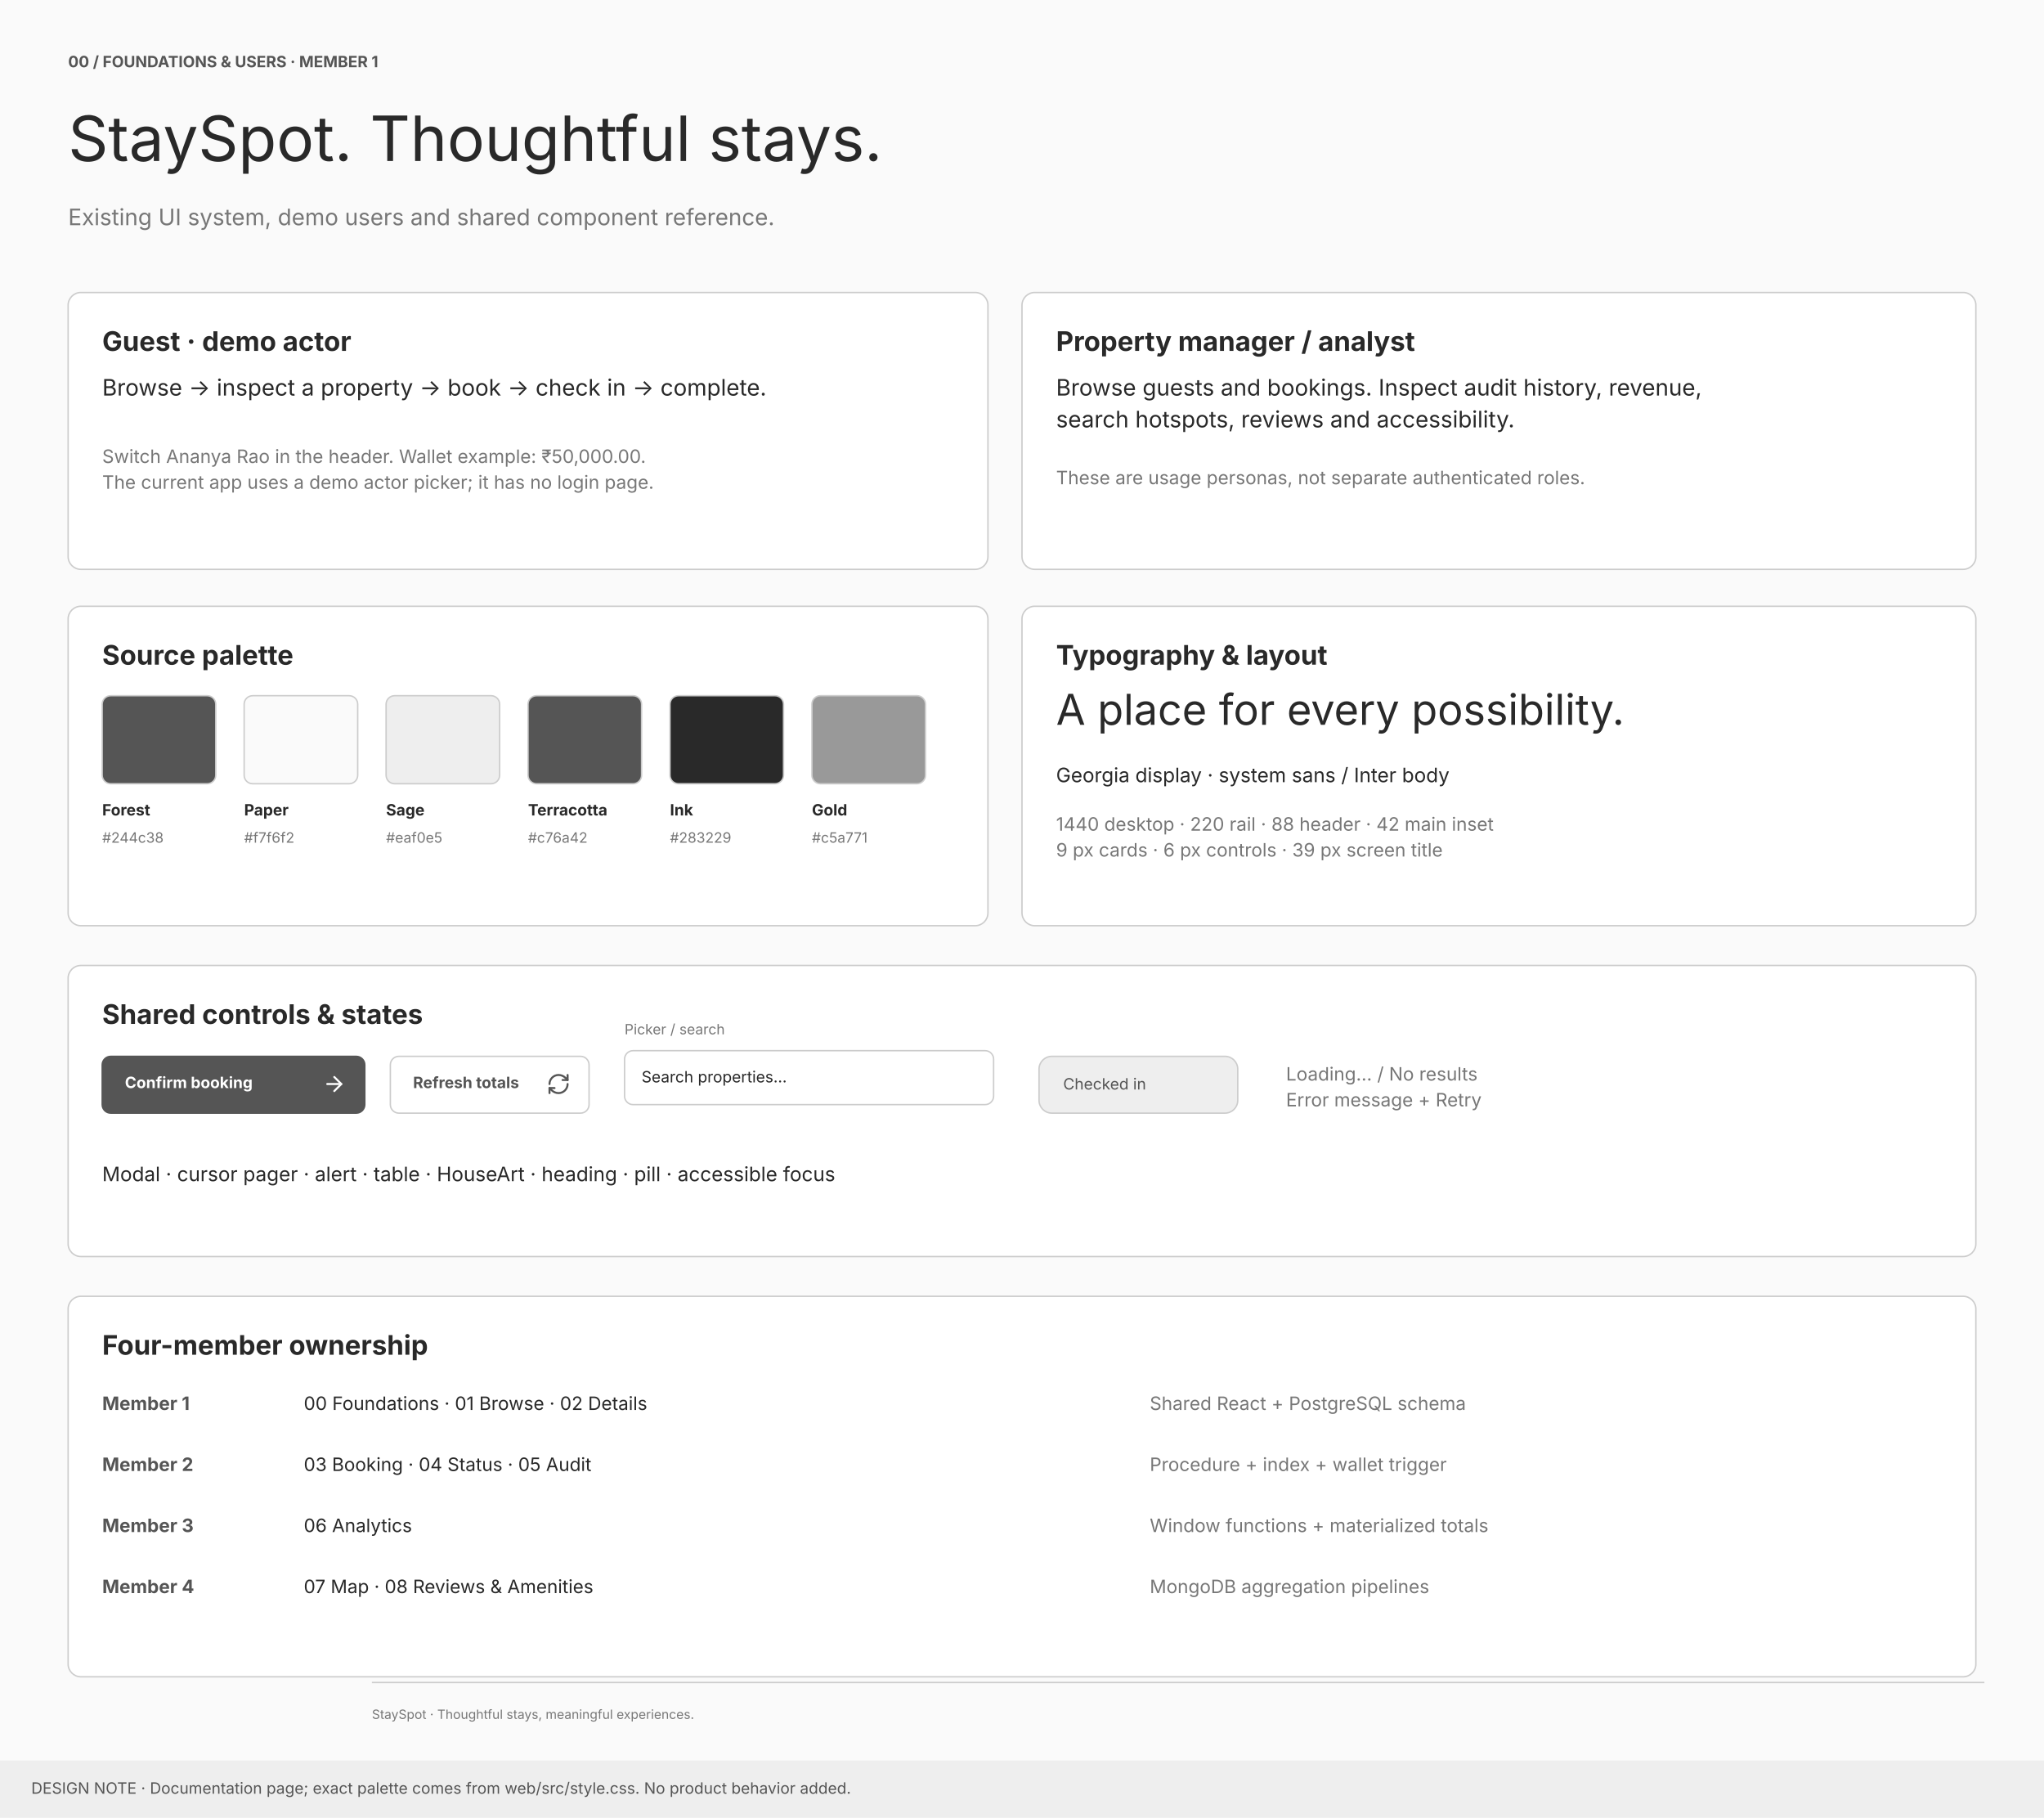
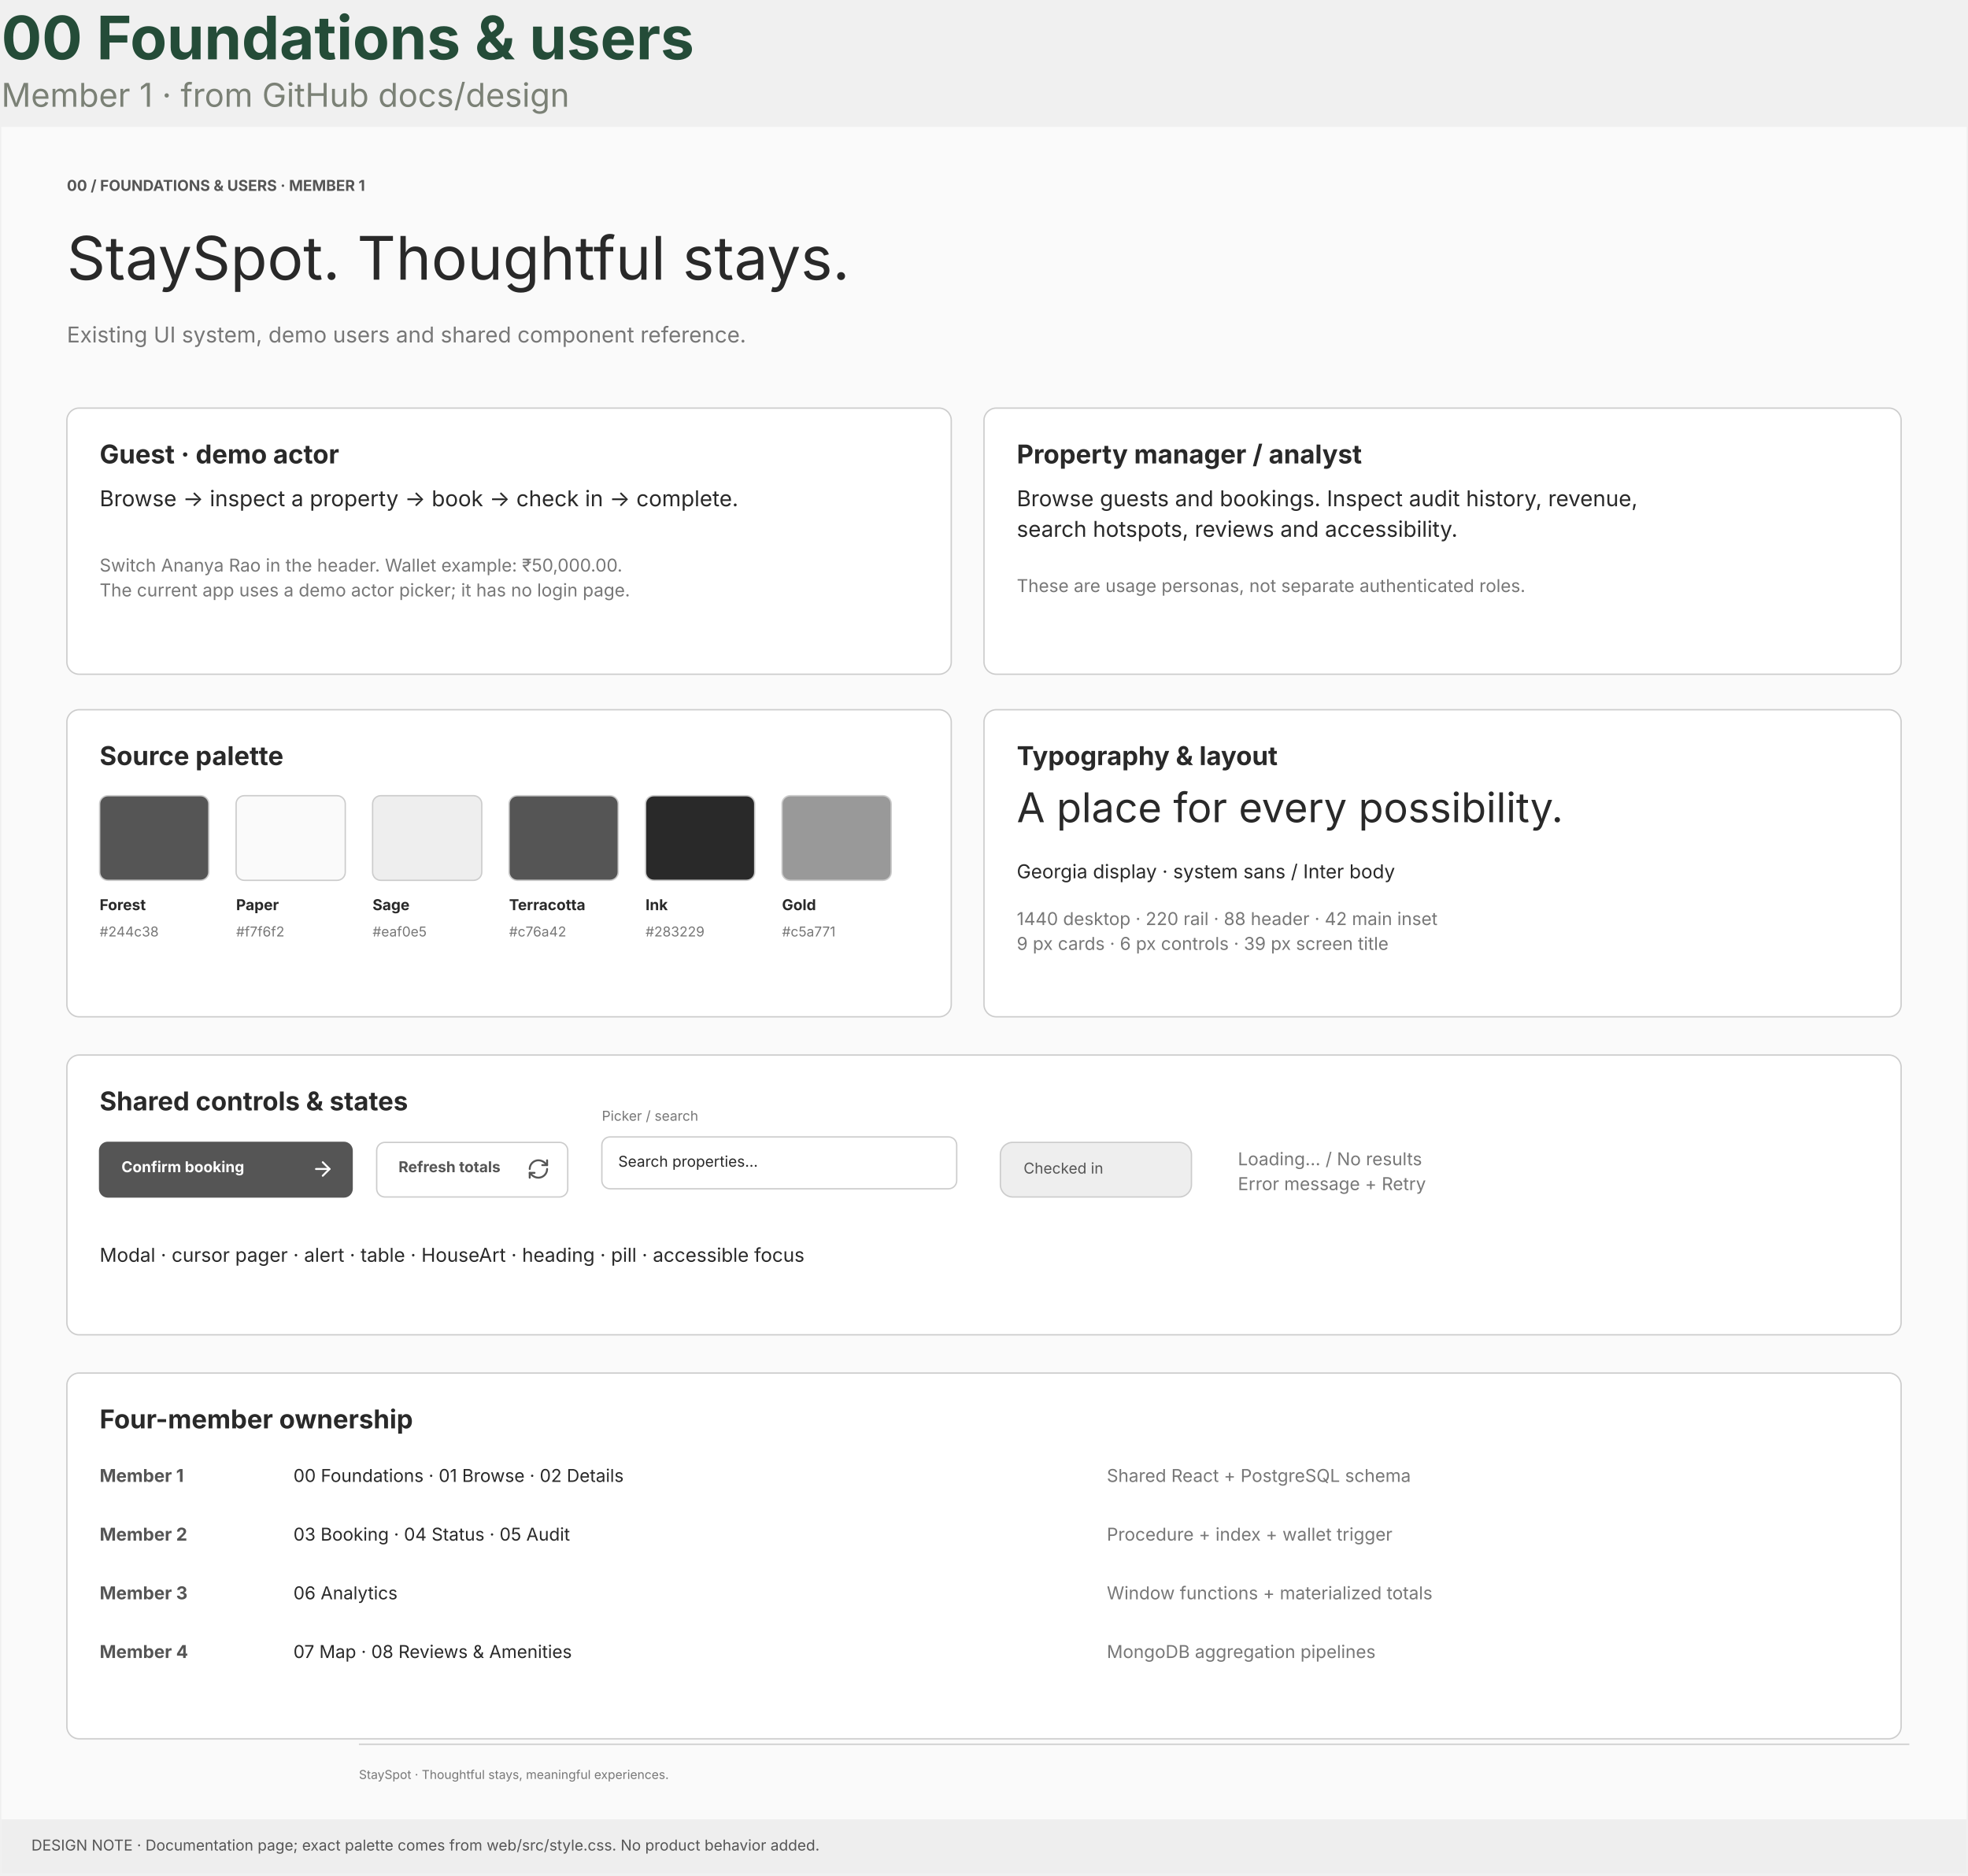
- <svg xmlns="http://www.w3.org/2000/svg" width="1440" height="1280" viewBox="0 0 1440 1280" role="img">
-   <g data-section="shell">
-     <rect x="0" y="0" width="1440" height="1280" rx="0" fill="#fafafa" stroke="transparent" opacity="1.0" />
-     <text x="48" y="47.35" font-family="Inter, -apple-system, BlinkMacSystemFont, Segoe UI, Arial, sans-serif" font-size="11" font-weight="700" fill="#555555">
-       <tspan x="48" dy="0">00 / FOUNDATIONS &amp; USERS · MEMBER 1</tspan>
+ <svg xmlns="http://www.w3.org/2000/svg" width="1442" height="1374" viewBox="-1 17 1442 1374" fill="none">
+   <g id="00 Foundations &amp; users Â· Member 1">
+     <text id="00 Foundations &amp; users" fill="#244C38" style="white-space: pre" xml:space="preserve" font-family="Inter" font-size="44" font-weight="bold" letter-spacing="0em">
+       <tspan x="0" y="60.5">00 Foundations &amp; users</tspan>
    </text>
-     <text x="48" y="113.4" font-family="Inter, -apple-system, BlinkMacSystemFont, Segoe UI, Arial, sans-serif" font-size="44" font-weight="400" fill="#292929">
-       <tspan x="48" dy="0">StaySpot. Thoughtful stays.</tspan>
+     <text id="Member 1 Â· from GitHub docs/design" fill="#7B8176" style="white-space: pre" xml:space="preserve" font-family="Inter" font-size="24" letter-spacing="0em">
+       <tspan x="0" y="95.227">Member 1 · from GitHub docs/design</tspan>
    </text>
-     <text x="48" y="158.6" font-family="Inter, -apple-system, BlinkMacSystemFont, Segoe UI, Arial, sans-serif" font-size="16" font-weight="400" fill="#777777">
-       <tspan x="48" dy="0">Existing UI system, demo users and shared component reference.</tspan>
-     </text>
+     <g id="Group">
+       <g id="Group_2">
+         <path id="Vector_2" d="M1440 110H0V1390H1440V110Z" fill="#FAFAFA" />
+         <text id="00 / FOUNDATIONS &amp; USERS Â· MEMBER 1" fill="#555555" style="white-space: pre" xml:space="preserve" font-family="Inter" font-size="11" font-weight="bold" letter-spacing="0em">
+           <tspan x="48" y="156.85">00 / FOUNDATIONS &amp; USERS · MEMBER 1</tspan>
+         </text>
+         <text id="StaySpot. Thoughtful stays." fill="#292929" style="white-space: pre" xml:space="preserve" font-family="Inter" font-size="44" letter-spacing="0em">
+           <tspan x="48" y="221.9">StaySpot. Thoughtful stays.</tspan>
+         </text>
+         <text id="Existing UI system, demo users and shared component reference." fill="#777777" style="white-space: pre" xml:space="preserve" font-family="Inter" font-size="16" letter-spacing="0em">
+           <tspan x="48" y="267.918">Existing UI system, demo users and shared component reference.</tspan>
+         </text>
+       </g>
+       <g id="Group_3">
+         <path id="Vector_3" d="M687 316H57C52.029 316 48 320.029 48 325V502C48 506.971 52.029 511 57 511H687C691.971 511 696 506.971 696 502V325C696 320.029 691.971 316 687 316Z" fill="white" stroke="#CCCCCC" />
+         <text id="Guest Â· demo actor" fill="#292929" style="white-space: pre" xml:space="preserve" font-family="Inter" font-size="19" font-weight="bold" letter-spacing="0em">
+           <tspan x="72" y="356.559">Guest · demo actor</tspan>
+         </text>
+         <text id="Browse â inspect a property â book â check in â complete." fill="#292929" style="white-space: pre" xml:space="preserve" font-family="Inter" font-size="16" letter-spacing="0em">
+           <tspan x="72" y="387.918">Browse → inspect a property → book → check in → complete.</tspan>
+         </text>
+         <g id="Group_4">
+           <text id="Switch Ananya Rao in the header. Wallet example: â¹50,000.00." fill="#777777" style="white-space: pre" xml:space="preserve" font-family="Inter" font-size="13" letter-spacing="0em">
+             <tspan x="72" y="435.777">Switch Ananya Rao in the header. Wallet example: ₹50,000.00.</tspan>
+           </text>
+           <text id="The current app uses a demo actor picker; it has no login page." fill="#777777" style="white-space: pre" xml:space="preserve" font-family="Inter" font-size="13" letter-spacing="0em">
+             <tspan x="72" y="453.977">The current app uses a demo actor picker; it has no login page.</tspan>
+           </text>
+         </g>
+       </g>
+       <g id="Group_5">
+         <path id="Vector_4" d="M1383 316H729C724.029 316 720 320.029 720 325V502C720 506.971 724.029 511 729 511H1383C1387.97 511 1392 506.971 1392 502V325C1392 320.029 1387.97 316 1383 316Z" fill="white" stroke="#CCCCCC" />
+         <text id="Property manager / analyst" fill="#292929" style="white-space: pre" xml:space="preserve" font-family="Inter" font-size="19" font-weight="bold" letter-spacing="0em">
+           <tspan x="744" y="356.559">Property manager / analyst</tspan>
+         </text>
+         <g id="Group_6">
+           <text id="Browse guests and bookings. Inspect audit history, revenue," fill="#292929" style="white-space: pre" xml:space="preserve" font-family="Inter" font-size="16" letter-spacing="0em">
+             <tspan x="744" y="387.918">Browse guests and bookings. Inspect audit history, revenue,</tspan>
+           </text>
+           <text id="search hotspots, reviews and accessibility." fill="#292929" style="white-space: pre" xml:space="preserve" font-family="Inter" font-size="16" letter-spacing="0em">
+             <tspan x="744" y="410.318">search hotspots, reviews and accessibility.</tspan>
+           </text>
+         </g>
+         <text id="These are usage personas, not separate authenticated roles." fill="#777777" style="white-space: pre" xml:space="preserve" font-family="Inter" font-size="13" letter-spacing="0em">
+           <tspan x="744" y="450.777">These are usage personas, not separate authenticated roles.</tspan>
+         </text>
+       </g>
+       <g id="Group_7">
+         <path id="Vector_5" d="M687 537H57C52.029 537 48 541.029 48 546V753C48 757.971 52.029 762 57 762H687C691.971 762 696 757.971 696 753V546C696 541.029 691.971 537 687 537Z" fill="white" stroke="#CCCCCC" />
+         <text id="Source palette" fill="#292929" style="white-space: pre" xml:space="preserve" font-family="Inter" font-size="19" font-weight="bold" letter-spacing="0em">
+           <tspan x="72" y="577.559">Source palette</tspan>
+         </text>
+         <path id="Vector_6" d="M146 600H78C74.686 600 72 602.686 72 606V656C72 659.314 74.686 662 78 662H146C149.314 662 152 659.314 152 656V606C152 602.686 149.314 600 146 600Z" fill="#555555" stroke="#CCCCCC" />
+         <text id="Forest" fill="#292929" style="white-space: pre" xml:space="preserve" font-family="Inter" font-size="11" font-weight="bold" letter-spacing="0em">
+           <tspan x="72" y="683.85">Forest</tspan>
+         </text>
+         <text id="#244c38" fill="#777777" style="white-space: pre" xml:space="preserve" font-family="Inter" font-size="10" letter-spacing="0em">
+           <tspan x="72" y="703.136">#244c38</tspan>
+         </text>
+         <path id="Vector_7" d="M246 600H178C174.686 600 172 602.686 172 606V656C172 659.314 174.686 662 178 662H246C249.314 662 252 659.314 252 656V606C252 602.686 249.314 600 246 600Z" fill="#FAFAFA" stroke="#CCCCCC" />
+         <text id="Paper" fill="#292929" style="white-space: pre" xml:space="preserve" font-family="Inter" font-size="11" font-weight="bold" letter-spacing="0em">
+           <tspan x="172" y="683.85">Paper</tspan>
+         </text>
+         <text id="#f7f6f2" fill="#777777" style="white-space: pre" xml:space="preserve" font-family="Inter" font-size="10" letter-spacing="0em">
+           <tspan x="172" y="703.136">#f7f6f2</tspan>
+         </text>
+         <path id="Vector_8" d="M346 600H278C274.686 600 272 602.686 272 606V656C272 659.314 274.686 662 278 662H346C349.314 662 352 659.314 352 656V606C352 602.686 349.314 600 346 600Z" fill="#EEEEEE" stroke="#CCCCCC" />
+         <text id="Sage" fill="#292929" style="white-space: pre" xml:space="preserve" font-family="Inter" font-size="11" font-weight="bold" letter-spacing="0em">
+           <tspan x="272" y="683.85">Sage</tspan>
+         </text>
+         <text id="#eaf0e5" fill="#777777" style="white-space: pre" xml:space="preserve" font-family="Inter" font-size="10" letter-spacing="0em">
+           <tspan x="272" y="703.136">#eaf0e5</tspan>
+         </text>
+         <path id="Vector_9" d="M446 600H378C374.686 600 372 602.686 372 606V656C372 659.314 374.686 662 378 662H446C449.314 662 452 659.314 452 656V606C452 602.686 449.314 600 446 600Z" fill="#555555" stroke="#CCCCCC" />
+         <text id="Terracotta" fill="#292929" style="white-space: pre" xml:space="preserve" font-family="Inter" font-size="11" font-weight="bold" letter-spacing="0em">
+           <tspan x="372" y="683.85">Terracotta</tspan>
+         </text>
+         <text id="#c76a42" fill="#777777" style="white-space: pre" xml:space="preserve" font-family="Inter" font-size="10" letter-spacing="0em">
+           <tspan x="372" y="703.136">#c76a42</tspan>
+         </text>
+         <path id="Vector_10" d="M546 600H478C474.686 600 472 602.686 472 606V656C472 659.314 474.686 662 478 662H546C549.314 662 552 659.314 552 656V606C552 602.686 549.314 600 546 600Z" fill="#292929" stroke="#CCCCCC" />
+         <text id="Ink" fill="#292929" style="white-space: pre" xml:space="preserve" font-family="Inter" font-size="11" font-weight="bold" letter-spacing="0em">
+           <tspan x="472" y="683.85">Ink</tspan>
+         </text>
+         <text id="#283229" fill="#777777" style="white-space: pre" xml:space="preserve" font-family="Inter" font-size="10" letter-spacing="0em">
+           <tspan x="472" y="703.136">#283229</tspan>
+         </text>
+         <path id="Vector_11" d="M646 600H578C574.686 600 572 602.686 572 606V656C572 659.314 574.686 662 578 662H646C649.314 662 652 659.314 652 656V606C652 602.686 649.314 600 646 600Z" fill="#999999" stroke="#CCCCCC" />
+         <text id="Gold" fill="#292929" style="white-space: pre" xml:space="preserve" font-family="Inter" font-size="11" font-weight="bold" letter-spacing="0em">
+           <tspan x="572" y="683.85">Gold</tspan>
+         </text>
+         <text id="#c5a771" fill="#777777" style="white-space: pre" xml:space="preserve" font-family="Inter" font-size="10" letter-spacing="0em">
+           <tspan x="572" y="703.136">#c5a771</tspan>
+         </text>
+       </g>
+       <g id="Group_8">
+         <path id="Vector_12" d="M1383 537H729C724.029 537 720 541.029 720 546V753C720 757.971 724.029 762 729 762H1383C1387.97 762 1392 757.971 1392 753V546C1392 541.029 1387.97 537 1383 537Z" fill="white" stroke="#CCCCCC" />
+         <text id="Typography &amp; layout" fill="#292929" style="white-space: pre" xml:space="preserve" font-family="Inter" font-size="19" font-weight="bold" letter-spacing="0em">
+           <tspan x="744" y="577.559">Typography &amp; layout</tspan>
+         </text>
+         <text id="A place for every possibility." fill="#292929" style="white-space: pre" xml:space="preserve" font-family="Inter" font-size="30" letter-spacing="0em">
+           <tspan x="744" y="619.409">A place for every possibility.</tspan>
+         </text>
+         <text id="Georgia display Â· system sans / Inter body" fill="#292929" style="white-space: pre" xml:space="preserve" font-family="Inter" font-size="14" letter-spacing="0em">
+           <tspan x="744" y="660.491">Georgia display · system sans / Inter body</tspan>
+         </text>
+         <g id="Group_9">
+           <text id="1440 desktop Â· 220 rail Â· 88 header Â· 42 main inset" fill="#777777" style="white-space: pre" xml:space="preserve" font-family="Inter" font-size="13" letter-spacing="0em">
+             <tspan x="744" y="694.777">1440 desktop · 220 rail · 88 header · 42 main inset</tspan>
+           </text>
+           <text id="9 px cards Â· 6 px controls Â· 39 px screen title" fill="#777777" style="white-space: pre" xml:space="preserve" font-family="Inter" font-size="13" letter-spacing="0em">
+             <tspan x="744" y="712.977">9 px cards · 6 px controls · 39 px screen title</tspan>
+           </text>
+         </g>
+       </g>
+       <g id="Group_10">
+         <path id="Vector_13" d="M1383 790H57C52.029 790 48 794.029 48 799V986C48 990.971 52.029 995 57 995H1383C1387.97 995 1392 990.971 1392 986V799C1392 794.029 1387.97 790 1383 790Z" fill="white" stroke="#CCCCCC" />
+         <text id="Shared controls &amp; states" fill="#292929" style="white-space: pre" xml:space="preserve" font-family="Inter" font-size="19" font-weight="bold" letter-spacing="0em">
+           <tspan x="72" y="830.559">Shared controls &amp; states</tspan>
+         </text>
+         <path id="Vector_14" d="M251 854H78C74.686 854 72 856.686 72 860V888C72 891.314 74.686 894 78 894H251C254.314 894 257 891.314 257 888V860C257 856.686 254.314 854 251 854Z" fill="#555555" stroke="#555555" />
+         <text id="Confirm booking" fill="white" style="white-space: pre" xml:space="preserve" font-family="Inter" font-size="11" font-weight="bold" letter-spacing="0em">
+           <tspan x="88" y="875.85">Confirm booking</tspan>
+         </text>
+         <g id="Frame">
+           <path id="Vector_15" d="M230.542 873.5H240.458" stroke="white" stroke-width="1.417" stroke-linecap="round" stroke-linejoin="round" />
+           <path id="Vector_16" d="M235.5 868.542L240.458 873.5L235.5 878.458" stroke="white" stroke-width="1.417" stroke-linecap="round" stroke-linejoin="round" />
+         </g>
+         <path id="Vector_17" d="M409 854H281C277.686 854 275 856.686 275 860V888C275 891.314 277.686 894 281 894H409C412.314 894 415 891.314 415 888V860C415 856.686 412.314 854 409 854Z" fill="white" stroke="#CCCCCC" />
+         <text id="Refresh totals" fill="#555555" style="white-space: pre" xml:space="preserve" font-family="Inter" font-size="11" font-weight="bold" letter-spacing="0em">
+           <tspan x="291" y="875.85">Refresh totals</tspan>
+         </text>
+         <g id="Frame_2">
+           <path id="Vector_18" d="M387.125 873.5C387.125 871.809 387.797 870.188 388.992 868.992C390.188 867.797 391.809 867.125 393.5 867.125C395.282 867.132 396.993 867.827 398.274 869.066L399.875 870.667" stroke="#555555" stroke-width="1.417" stroke-linecap="round" stroke-linejoin="round" />
+           <path id="Vector_19" d="M399.875 867.125V870.667H396.333" stroke="#555555" stroke-width="1.417" stroke-linecap="round" stroke-linejoin="round" />
+           <path id="Vector_20" d="M399.875 873.5C399.875 875.191 399.203 876.812 398.008 878.008C396.812 879.203 395.191 879.875 393.5 879.875C391.718 879.868 390.007 879.173 388.726 877.934L387.125 876.333" stroke="#555555" stroke-width="1.417" stroke-linecap="round" stroke-linejoin="round" />
+           <path id="Vector_21" d="M390.667 876.333H387.125V879.875" stroke="#555555" stroke-width="1.417" stroke-linecap="round" stroke-linejoin="round" />
+         </g>
+         <text id="Picker / search" fill="#777777" style="white-space: pre" xml:space="preserve" font-family="Inter" font-size="10" letter-spacing="0em">
+           <tspan x="440" y="838.136">Picker / search</tspan>
+         </text>
+         <path id="Vector_22" d="M694 850H446C442.686 850 440 852.686 440 856V882C440 885.314 442.686 888 446 888H694C697.314 888 700 885.314 700 882V856C700 852.686 697.314 850 694 850Z" fill="white" stroke="#CCCCCC" />
+         <text id="Search propertiesâ¦" fill="#292929" style="white-space: pre" xml:space="preserve" font-family="Inter" font-size="11" letter-spacing="0em">
+           <tspan x="452" y="871.85">Search properties…</tspan>
+         </text>
+         <path id="Vector_23" d="M863 854H741C736.029 854 732 858.029 732 863V885C732 889.971 736.029 894 741 894H863C867.971 894 872 889.971 872 885V863C872 858.029 867.971 854 863 854Z" fill="#EEEEEE" stroke="#CCCCCC" />
+         <text id="Checked in" fill="#555555" style="white-space: pre" xml:space="preserve" font-family="Inter" font-size="11" letter-spacing="0em">
+           <tspan x="749" y="876.85">Checked in</tspan>
+         </text>
+         <g id="Group_11">
+           <text id="Loadingâ¦ / No results" fill="#777777" style="white-space: pre" xml:space="preserve" font-family="Inter" font-size="13" letter-spacing="0em">
+             <tspan x="906" y="870.777">Loading… / No results</tspan>
+           </text>
+           <text id="Error message + Retry" fill="#777777" style="white-space: pre" xml:space="preserve" font-family="Inter" font-size="13" letter-spacing="0em">
+             <tspan x="906" y="888.977">Error message + Retry</tspan>
+           </text>
+         </g>
+         <text id="Modal Â· cursor pager Â· alert Â· table Â· HouseArt Â· heading Â· pill Â· accessible focus" fill="#292929" style="white-space: pre" xml:space="preserve" font-family="Inter" font-size="14" letter-spacing="0em">
+           <tspan x="72" y="941.491">Modal · cursor pager · alert · table · HouseArt · heading · pill · accessible focus</tspan>
+         </text>
+       </g>
+       <g id="Group_12">
+         <path id="Vector_24" d="M1383 1023H57C52.029 1023 48 1027.03 48 1032V1282C48 1286.97 52.029 1291 57 1291H1383C1387.97 1291 1392 1286.97 1392 1282V1032C1392 1027.03 1387.97 1023 1383 1023Z" fill="white" stroke="#CCCCCC" />
+         <text id="Four-member ownership" fill="#292929" style="white-space: pre" xml:space="preserve" font-family="Inter" font-size="19" font-weight="bold" letter-spacing="0em">
+           <tspan x="72" y="1063.56">Four-member ownership</tspan>
+         </text>
+         <text id="Member 1" fill="#555555" style="white-space: pre" xml:space="preserve" font-family="Inter" font-size="13" font-weight="bold" letter-spacing="0em">
+           <tspan x="72" y="1102.78">Member 1</tspan>
+         </text>
+         <text id="00 Foundations Â· 01 Browse Â· 02 Details" fill="#292929" style="white-space: pre" xml:space="preserve" font-family="Inter" font-size="13" letter-spacing="0em">
+           <tspan x="214" y="1102.78">00 Foundations · 01 Browse · 02 Details</tspan>
+         </text>
+         <text id="Shared React + PostgreSQL schema" fill="#777777" style="white-space: pre" xml:space="preserve" font-family="Inter" font-size="13" letter-spacing="0em">
+           <tspan x="810" y="1102.78">Shared React + PostgreSQL schema</tspan>
+         </text>
+         <text id="Member 2" fill="#555555" style="white-space: pre" xml:space="preserve" font-family="Inter" font-size="13" font-weight="bold" letter-spacing="0em">
+           <tspan x="72" y="1145.78">Member 2</tspan>
+         </text>
+         <text id="03 Booking Â· 04 Status Â· 05 Audit" fill="#292929" style="white-space: pre" xml:space="preserve" font-family="Inter" font-size="13" letter-spacing="0em">
+           <tspan x="214" y="1145.78">03 Booking · 04 Status · 05 Audit</tspan>
+         </text>
+         <text id="Procedure + index + wallet trigger" fill="#777777" style="white-space: pre" xml:space="preserve" font-family="Inter" font-size="13" letter-spacing="0em">
+           <tspan x="810" y="1145.78">Procedure + index + wallet trigger</tspan>
+         </text>
+         <text id="Member 3" fill="#555555" style="white-space: pre" xml:space="preserve" font-family="Inter" font-size="13" font-weight="bold" letter-spacing="0em">
+           <tspan x="72" y="1188.78">Member 3</tspan>
+         </text>
+         <text id="06 Analytics" fill="#292929" style="white-space: pre" xml:space="preserve" font-family="Inter" font-size="13" letter-spacing="0em">
+           <tspan x="214" y="1188.78">06 Analytics</tspan>
+         </text>
+         <text id="Window functions + materialized totals" fill="#777777" style="white-space: pre" xml:space="preserve" font-family="Inter" font-size="13" letter-spacing="0em">
+           <tspan x="810" y="1188.78">Window functions + materialized totals</tspan>
+         </text>
+         <text id="Member 4" fill="#555555" style="white-space: pre" xml:space="preserve" font-family="Inter" font-size="13" font-weight="bold" letter-spacing="0em">
+           <tspan x="72" y="1231.78">Member 4</tspan>
+         </text>
+         <text id="07 Map Â· 08 Reviews &amp; Amenities" fill="#292929" style="white-space: pre" xml:space="preserve" font-family="Inter" font-size="13" letter-spacing="0em">
+           <tspan x="214" y="1231.78">07 Map · 08 Reviews &amp; Amenities</tspan>
+         </text>
+         <text id="MongoDB aggregation pipelines" fill="#777777" style="white-space: pre" xml:space="preserve" font-family="Inter" font-size="13" letter-spacing="0em">
+           <tspan x="810" y="1231.78">MongoDB aggregation pipelines</tspan>
+         </text>
+       </g>
+       <g id="Group_13">
+         <path id="Vector_25" d="M262 1295H1398" stroke="#CCCCCC" />
+         <text id="StaySpot Â· Thoughtful stays, meaningful experiences." fill="#777777" style="white-space: pre" xml:space="preserve" font-family="Inter" font-size="9" letter-spacing="0em">
+           <tspan x="262" y="1320.42">StaySpot · Thoughtful stays, meaningful experiences.</tspan>
+         </text>
+         <path id="Vector_26" d="M1440 1350H0V1390H1440V1350Z" fill="#EEEEEE" />
+         <text id="DESIGN NOTE Â· Documentation page; exact palette comes from web/src/style.css. No product behavior added." fill="#555555" style="white-space: pre" xml:space="preserve" font-family="Inter" font-size="11" letter-spacing="0em">
+           <tspan x="22" y="1372.85">DESIGN NOTE · Documentation page; exact palette comes from web/src/style.css. No product behavior added.</tspan>
+         </text>
+       </g>
+     </g>
  </g>
-   <g data-section="guest-role">
-     <rect x="48" y="206" width="648" height="195" rx="9" fill="#ffffff" stroke="#cccccc" opacity="1.0" />
-     <text x="72" y="247.15" font-family="Inter, -apple-system, BlinkMacSystemFont, Segoe UI, Arial, sans-serif" font-size="19" font-weight="700" fill="#292929">
-       <tspan x="72" dy="0">Guest · demo actor</tspan>
-     </text>
-     <text x="72" y="278.6" font-family="Inter, -apple-system, BlinkMacSystemFont, Segoe UI, Arial, sans-serif" font-size="16" font-weight="400" fill="#292929">
-       <tspan x="72" dy="0">Browse → inspect a property → book → check in → complete.</tspan>
-     </text>
-     <text x="72" y="326.05" font-family="Inter, -apple-system, BlinkMacSystemFont, Segoe UI, Arial, sans-serif" font-size="13" font-weight="400" fill="#777777">
-       <tspan x="72" dy="0">Switch Ananya Rao in the header. Wallet example: ₹50,000.00.</tspan>
-       <tspan x="72" dy="18.2">The current app uses a demo actor picker; it has no login page.</tspan>
-     </text>
-   </g>
-   <g data-section="manager-role">
-     <rect x="720" y="206" width="672" height="195" rx="9" fill="#ffffff" stroke="#cccccc" opacity="1.0" />
-     <text x="744" y="247.15" font-family="Inter, -apple-system, BlinkMacSystemFont, Segoe UI, Arial, sans-serif" font-size="19" font-weight="700" fill="#292929">
-       <tspan x="744" dy="0">Property manager / analyst</tspan>
-     </text>
-     <text x="744" y="278.6" font-family="Inter, -apple-system, BlinkMacSystemFont, Segoe UI, Arial, sans-serif" font-size="16" font-weight="400" fill="#292929">
-       <tspan x="744" dy="0">Browse guests and bookings. Inspect audit history, revenue,</tspan>
-       <tspan x="744" dy="22.4">search hotspots, reviews and accessibility.</tspan>
-     </text>
-     <text x="744" y="341.05" font-family="Inter, -apple-system, BlinkMacSystemFont, Segoe UI, Arial, sans-serif" font-size="13" font-weight="400" fill="#777777">
-       <tspan x="744" dy="0">These are usage personas, not separate authenticated roles.</tspan>
-     </text>
-   </g>
-   <g data-section="palette">
-     <rect x="48" y="427" width="648" height="225" rx="9" fill="#ffffff" stroke="#cccccc" opacity="1.0" />
-     <text x="72" y="468.15" font-family="Inter, -apple-system, BlinkMacSystemFont, Segoe UI, Arial, sans-serif" font-size="19" font-weight="700" fill="#292929">
-       <tspan x="72" dy="0">Source palette</tspan>
-     </text>
-     <rect x="72" y="490" width="80" height="62" rx="6" fill="#555555" stroke="#cccccc" opacity="1.0" />
-     <text x="72" y="574.35" font-family="Inter, -apple-system, BlinkMacSystemFont, Segoe UI, Arial, sans-serif" font-size="11" font-weight="700" fill="#292929">
-       <tspan x="72" dy="0">Forest</tspan>
-     </text>
-     <text x="72" y="593.5" font-family="Inter, -apple-system, BlinkMacSystemFont, Segoe UI, Arial, sans-serif" font-size="10" font-weight="400" fill="#777777">
-       <tspan x="72" dy="0">#244c38</tspan>
-     </text>
-     <rect x="172" y="490" width="80" height="62" rx="6" fill="#fafafa" stroke="#cccccc" opacity="1.0" />
-     <text x="172" y="574.35" font-family="Inter, -apple-system, BlinkMacSystemFont, Segoe UI, Arial, sans-serif" font-size="11" font-weight="700" fill="#292929">
-       <tspan x="172" dy="0">Paper</tspan>
-     </text>
-     <text x="172" y="593.5" font-family="Inter, -apple-system, BlinkMacSystemFont, Segoe UI, Arial, sans-serif" font-size="10" font-weight="400" fill="#777777">
-       <tspan x="172" dy="0">#f7f6f2</tspan>
-     </text>
-     <rect x="272" y="490" width="80" height="62" rx="6" fill="#eeeeee" stroke="#cccccc" opacity="1.0" />
-     <text x="272" y="574.35" font-family="Inter, -apple-system, BlinkMacSystemFont, Segoe UI, Arial, sans-serif" font-size="11" font-weight="700" fill="#292929">
-       <tspan x="272" dy="0">Sage</tspan>
-     </text>
-     <text x="272" y="593.5" font-family="Inter, -apple-system, BlinkMacSystemFont, Segoe UI, Arial, sans-serif" font-size="10" font-weight="400" fill="#777777">
-       <tspan x="272" dy="0">#eaf0e5</tspan>
-     </text>
-     <rect x="372" y="490" width="80" height="62" rx="6" fill="#555555" stroke="#cccccc" opacity="1.0" />
-     <text x="372" y="574.35" font-family="Inter, -apple-system, BlinkMacSystemFont, Segoe UI, Arial, sans-serif" font-size="11" font-weight="700" fill="#292929">
-       <tspan x="372" dy="0">Terracotta</tspan>
-     </text>
-     <text x="372" y="593.5" font-family="Inter, -apple-system, BlinkMacSystemFont, Segoe UI, Arial, sans-serif" font-size="10" font-weight="400" fill="#777777">
-       <tspan x="372" dy="0">#c76a42</tspan>
-     </text>
-     <rect x="472" y="490" width="80" height="62" rx="6" fill="#292929" stroke="#cccccc" opacity="1.0" />
-     <text x="472" y="574.35" font-family="Inter, -apple-system, BlinkMacSystemFont, Segoe UI, Arial, sans-serif" font-size="11" font-weight="700" fill="#292929">
-       <tspan x="472" dy="0">Ink</tspan>
-     </text>
-     <text x="472" y="593.5" font-family="Inter, -apple-system, BlinkMacSystemFont, Segoe UI, Arial, sans-serif" font-size="10" font-weight="400" fill="#777777">
-       <tspan x="472" dy="0">#283229</tspan>
-     </text>
-     <rect x="572" y="490" width="80" height="62" rx="6" fill="#999999" stroke="#cccccc" opacity="1.0" />
-     <text x="572" y="574.35" font-family="Inter, -apple-system, BlinkMacSystemFont, Segoe UI, Arial, sans-serif" font-size="11" font-weight="700" fill="#292929">
-       <tspan x="572" dy="0">Gold</tspan>
-     </text>
-     <text x="572" y="593.5" font-family="Inter, -apple-system, BlinkMacSystemFont, Segoe UI, Arial, sans-serif" font-size="10" font-weight="400" fill="#777777">
-       <tspan x="572" dy="0">#c5a771</tspan>
-     </text>
-   </g>
-   <g data-section="typography">
-     <rect x="720" y="427" width="672" height="225" rx="9" fill="#ffffff" stroke="#cccccc" opacity="1.0" />
-     <text x="744" y="468.15" font-family="Inter, -apple-system, BlinkMacSystemFont, Segoe UI, Arial, sans-serif" font-size="19" font-weight="700" fill="#292929">
-       <tspan x="744" dy="0">Typography &amp; layout</tspan>
-     </text>
-     <text x="744" y="510.5" font-family="Inter, -apple-system, BlinkMacSystemFont, Segoe UI, Arial, sans-serif" font-size="30" font-weight="400" fill="#292929">
-       <tspan x="744" dy="0">A place for every possibility.</tspan>
-     </text>
-     <text x="744" y="550.9" font-family="Inter, -apple-system, BlinkMacSystemFont, Segoe UI, Arial, sans-serif" font-size="14" font-weight="400" fill="#292929">
-       <tspan x="744" dy="0">Georgia display · system sans / Inter body</tspan>
-     </text>
-     <text x="744" y="585.05" font-family="Inter, -apple-system, BlinkMacSystemFont, Segoe UI, Arial, sans-serif" font-size="13" font-weight="400" fill="#777777">
-       <tspan x="744" dy="0">1440 desktop · 220 rail · 88 header · 42 main inset</tspan>
-       <tspan x="744" dy="18.2">9 px cards · 6 px controls · 39 px screen title</tspan>
-     </text>
-   </g>
-   <g data-section="shared-controls">
-     <rect x="48" y="680" width="1344" height="205" rx="9" fill="#ffffff" stroke="#cccccc" opacity="1.0" />
-     <text x="72" y="721.15" font-family="Inter, -apple-system, BlinkMacSystemFont, Segoe UI, Arial, sans-serif" font-size="19" font-weight="700" fill="#292929">
-       <tspan x="72" dy="0">Shared controls &amp; states</tspan>
-     </text>
-     <rect x="72" y="744" width="185" height="40" rx="6" fill="#555555" stroke="#555555" opacity="1.0" />
-     <text x="88" y="766.35" font-family="Inter, -apple-system, BlinkMacSystemFont, Segoe UI, Arial, sans-serif" font-size="11" font-weight="700" fill="#ffffff">
-       <tspan x="88" dy="0">Confirm booking</tspan>
-     </text>
-     <svg x="227" y="755" width="17" height="17" preserveAspectRatio="none" viewBox="0 0 24 24" fill="none" stroke="#ffffff" stroke-width="2" stroke-linecap="round" stroke-linejoin="round" class="lucide lucide-arrow-right">
-       <path d="M5 12h14" />
-       <path d="m12 5 7 7-7 7" />
-     </svg>
-     <rect x="275" y="744" width="140" height="40" rx="6" fill="#ffffff" stroke="#cccccc" opacity="1.0" />
-     <text x="291" y="766.35" font-family="Inter, -apple-system, BlinkMacSystemFont, Segoe UI, Arial, sans-serif" font-size="11" font-weight="700" fill="#555555">
-       <tspan x="291" dy="0">Refresh totals</tspan>
-     </text>
-     <svg x="385" y="755" width="17" height="17" preserveAspectRatio="none" viewBox="0 0 24 24" fill="none" stroke="#555555" stroke-width="2" stroke-linecap="round" stroke-linejoin="round" class="lucide lucide-refresh-cw">
-       <path d="M3 12a9 9 0 0 1 9-9 9.75 9.75 0 0 1 6.74 2.74L21 8" />
-       <path d="M21 3v5h-5" />
-       <path d="M21 12a9 9 0 0 1-9 9 9.75 9.75 0 0 1-6.74-2.74L3 16" />
-       <path d="M8 16H3v5" />
-     </svg>
-     <text x="440" y="728.5" font-family="Inter, -apple-system, BlinkMacSystemFont, Segoe UI, Arial, sans-serif" font-size="10" font-weight="400" fill="#777777">
-       <tspan x="440" dy="0">Picker / search</tspan>
-     </text>
-     <rect x="440" y="740" width="260" height="38" rx="6" fill="#ffffff" stroke="#cccccc" opacity="1.0" />
-     <text x="452" y="762.35" font-family="Inter, -apple-system, BlinkMacSystemFont, Segoe UI, Arial, sans-serif" font-size="11" font-weight="400" fill="#292929">
-       <tspan x="452" dy="0">Search properties…</tspan>
-     </text>
-     <rect x="732" y="744" width="140" height="40" rx="9" fill="#eeeeee" stroke="#cccccc" opacity="1.0" />
-     <text x="749" y="767.35" font-family="Inter, -apple-system, BlinkMacSystemFont, Segoe UI, Arial, sans-serif" font-size="11" font-weight="400" fill="#555555">
-       <tspan x="749" dy="0">Checked in</tspan>
-     </text>
-     <text x="906" y="761.05" font-family="Inter, -apple-system, BlinkMacSystemFont, Segoe UI, Arial, sans-serif" font-size="13" font-weight="400" fill="#777777">
-       <tspan x="906" dy="0">Loading…    /    No results</tspan>
-       <tspan x="906" dy="18.2">Error message + Retry</tspan>
-     </text>
-     <text x="72" y="831.9" font-family="Inter, -apple-system, BlinkMacSystemFont, Segoe UI, Arial, sans-serif" font-size="14" font-weight="400" fill="#292929">
-       <tspan x="72" dy="0">Modal · cursor pager · alert · table · HouseArt · heading · pill · accessible focus</tspan>
-     </text>
-   </g>
-   <g data-section="ownership">
-     <rect x="48" y="913" width="1344" height="268" rx="9" fill="#ffffff" stroke="#cccccc" opacity="1.0" />
-     <text x="72" y="954.15" font-family="Inter, -apple-system, BlinkMacSystemFont, Segoe UI, Arial, sans-serif" font-size="19" font-weight="700" fill="#292929">
-       <tspan x="72" dy="0">Four-member ownership</tspan>
-     </text>
-     <text x="72" y="993.05" font-family="Inter, -apple-system, BlinkMacSystemFont, Segoe UI, Arial, sans-serif" font-size="13" font-weight="700" fill="#555555">
-       <tspan x="72" dy="0">Member 1</tspan>
-     </text>
-     <text x="214" y="993.05" font-family="Inter, -apple-system, BlinkMacSystemFont, Segoe UI, Arial, sans-serif" font-size="13" font-weight="400" fill="#292929">
-       <tspan x="214" dy="0">00 Foundations · 01 Browse · 02 Details</tspan>
-     </text>
-     <text x="810" y="993.05" font-family="Inter, -apple-system, BlinkMacSystemFont, Segoe UI, Arial, sans-serif" font-size="13" font-weight="400" fill="#777777">
-       <tspan x="810" dy="0">Shared React + PostgreSQL schema</tspan>
-     </text>
-     <text x="72" y="1036.05" font-family="Inter, -apple-system, BlinkMacSystemFont, Segoe UI, Arial, sans-serif" font-size="13" font-weight="700" fill="#555555">
-       <tspan x="72" dy="0">Member 2</tspan>
-     </text>
-     <text x="214" y="1036.05" font-family="Inter, -apple-system, BlinkMacSystemFont, Segoe UI, Arial, sans-serif" font-size="13" font-weight="400" fill="#292929">
-       <tspan x="214" dy="0">03 Booking · 04 Status · 05 Audit</tspan>
-     </text>
-     <text x="810" y="1036.05" font-family="Inter, -apple-system, BlinkMacSystemFont, Segoe UI, Arial, sans-serif" font-size="13" font-weight="400" fill="#777777">
-       <tspan x="810" dy="0">Procedure + index + wallet trigger</tspan>
-     </text>
-     <text x="72" y="1079.05" font-family="Inter, -apple-system, BlinkMacSystemFont, Segoe UI, Arial, sans-serif" font-size="13" font-weight="700" fill="#555555">
-       <tspan x="72" dy="0">Member 3</tspan>
-     </text>
-     <text x="214" y="1079.05" font-family="Inter, -apple-system, BlinkMacSystemFont, Segoe UI, Arial, sans-serif" font-size="13" font-weight="400" fill="#292929">
-       <tspan x="214" dy="0">06 Analytics</tspan>
-     </text>
-     <text x="810" y="1079.05" font-family="Inter, -apple-system, BlinkMacSystemFont, Segoe UI, Arial, sans-serif" font-size="13" font-weight="400" fill="#777777">
-       <tspan x="810" dy="0">Window functions + materialized totals</tspan>
-     </text>
-     <text x="72" y="1122.05" font-family="Inter, -apple-system, BlinkMacSystemFont, Segoe UI, Arial, sans-serif" font-size="13" font-weight="700" fill="#555555">
-       <tspan x="72" dy="0">Member 4</tspan>
-     </text>
-     <text x="214" y="1122.05" font-family="Inter, -apple-system, BlinkMacSystemFont, Segoe UI, Arial, sans-serif" font-size="13" font-weight="400" fill="#292929">
-       <tspan x="214" dy="0">07 Map · 08 Reviews &amp; Amenities</tspan>
-     </text>
-     <text x="810" y="1122.05" font-family="Inter, -apple-system, BlinkMacSystemFont, Segoe UI, Arial, sans-serif" font-size="13" font-weight="400" fill="#777777">
-       <tspan x="810" dy="0">MongoDB aggregation pipelines</tspan>
-     </text>
-   </g>
-   <g data-section="assignment-notes">
-     <polyline points="262,1185 1398,1185" fill="none" stroke="#cccccc" stroke-width="1" />
-     <text x="262" y="1210.65" font-family="Inter, -apple-system, BlinkMacSystemFont, Segoe UI, Arial, sans-serif" font-size="9" font-weight="400" fill="#777777">
-       <tspan x="262" dy="0">StaySpot · Thoughtful stays, meaningful experiences.</tspan>
-     </text>
-     <rect x="0" y="1240" width="1440" height="40" rx="0" fill="#eeeeee" stroke="transparent" opacity="1.0" />
-     <text x="22" y="1263.35" font-family="Inter, -apple-system, BlinkMacSystemFont, Segoe UI, Arial, sans-serif" font-size="11" font-weight="400" fill="#555555">
-       <tspan x="22" dy="0">DESIGN NOTE · Documentation page; exact palette comes from web/src/style.css. No product behavior added.</tspan>
-     </text>
-   </g>
+   <defs>
+     <clipPath id="clip0_7_3218">
+       <rect width="6360" height="6160" fill="white" />
+     </clipPath>
+     <clipPath id="clip1_7_3218">
+       <rect width="18" height="18" fill="white" transform="translate(1941 2617)" />
+     </clipPath>
+     <clipPath id="clip2_7_3218">
+       <rect width="12" height="12" fill="white" transform="translate(5519 3638)" />
+     </clipPath>
+     <clipPath id="clip3_7_3218">
+       <rect width="12" height="12" fill="white" transform="translate(5519 3668)" />
+     </clipPath>
+     <clipPath id="clip4_7_3218">
+       <rect width="12" height="12" fill="white" transform="translate(5519 3698)" />
+     </clipPath>
+     <clipPath id="clip5_7_3218">
+       <rect width="12" height="12" fill="white" transform="translate(5519 3728)" />
+     </clipPath>
+     <clipPath id="clip6_7_3218">
+       <rect width="12" height="12" fill="white" transform="translate(5519 3758)" />
+     </clipPath>
+     <clipPath id="clip7_7_3218">
+       <rect width="13" height="13" fill="white" transform="translate(1970.67 5178)" />
+     </clipPath>
+     <clipPath id="clip8_7_3218">
+       <rect width="13" height="13" fill="white" transform="translate(2435.67 5178)" />
+     </clipPath>
+     <clipPath id="clip9_7_3218">
+       <rect width="13" height="13" fill="white" transform="translate(2900.67 5178)" />
+     </clipPath>
+     <clipPath id="clip10_7_3218">
+       <rect width="20" height="20" fill="white" transform="translate(2662 5526)" />
+     </clipPath>
+   </defs>
</svg>
